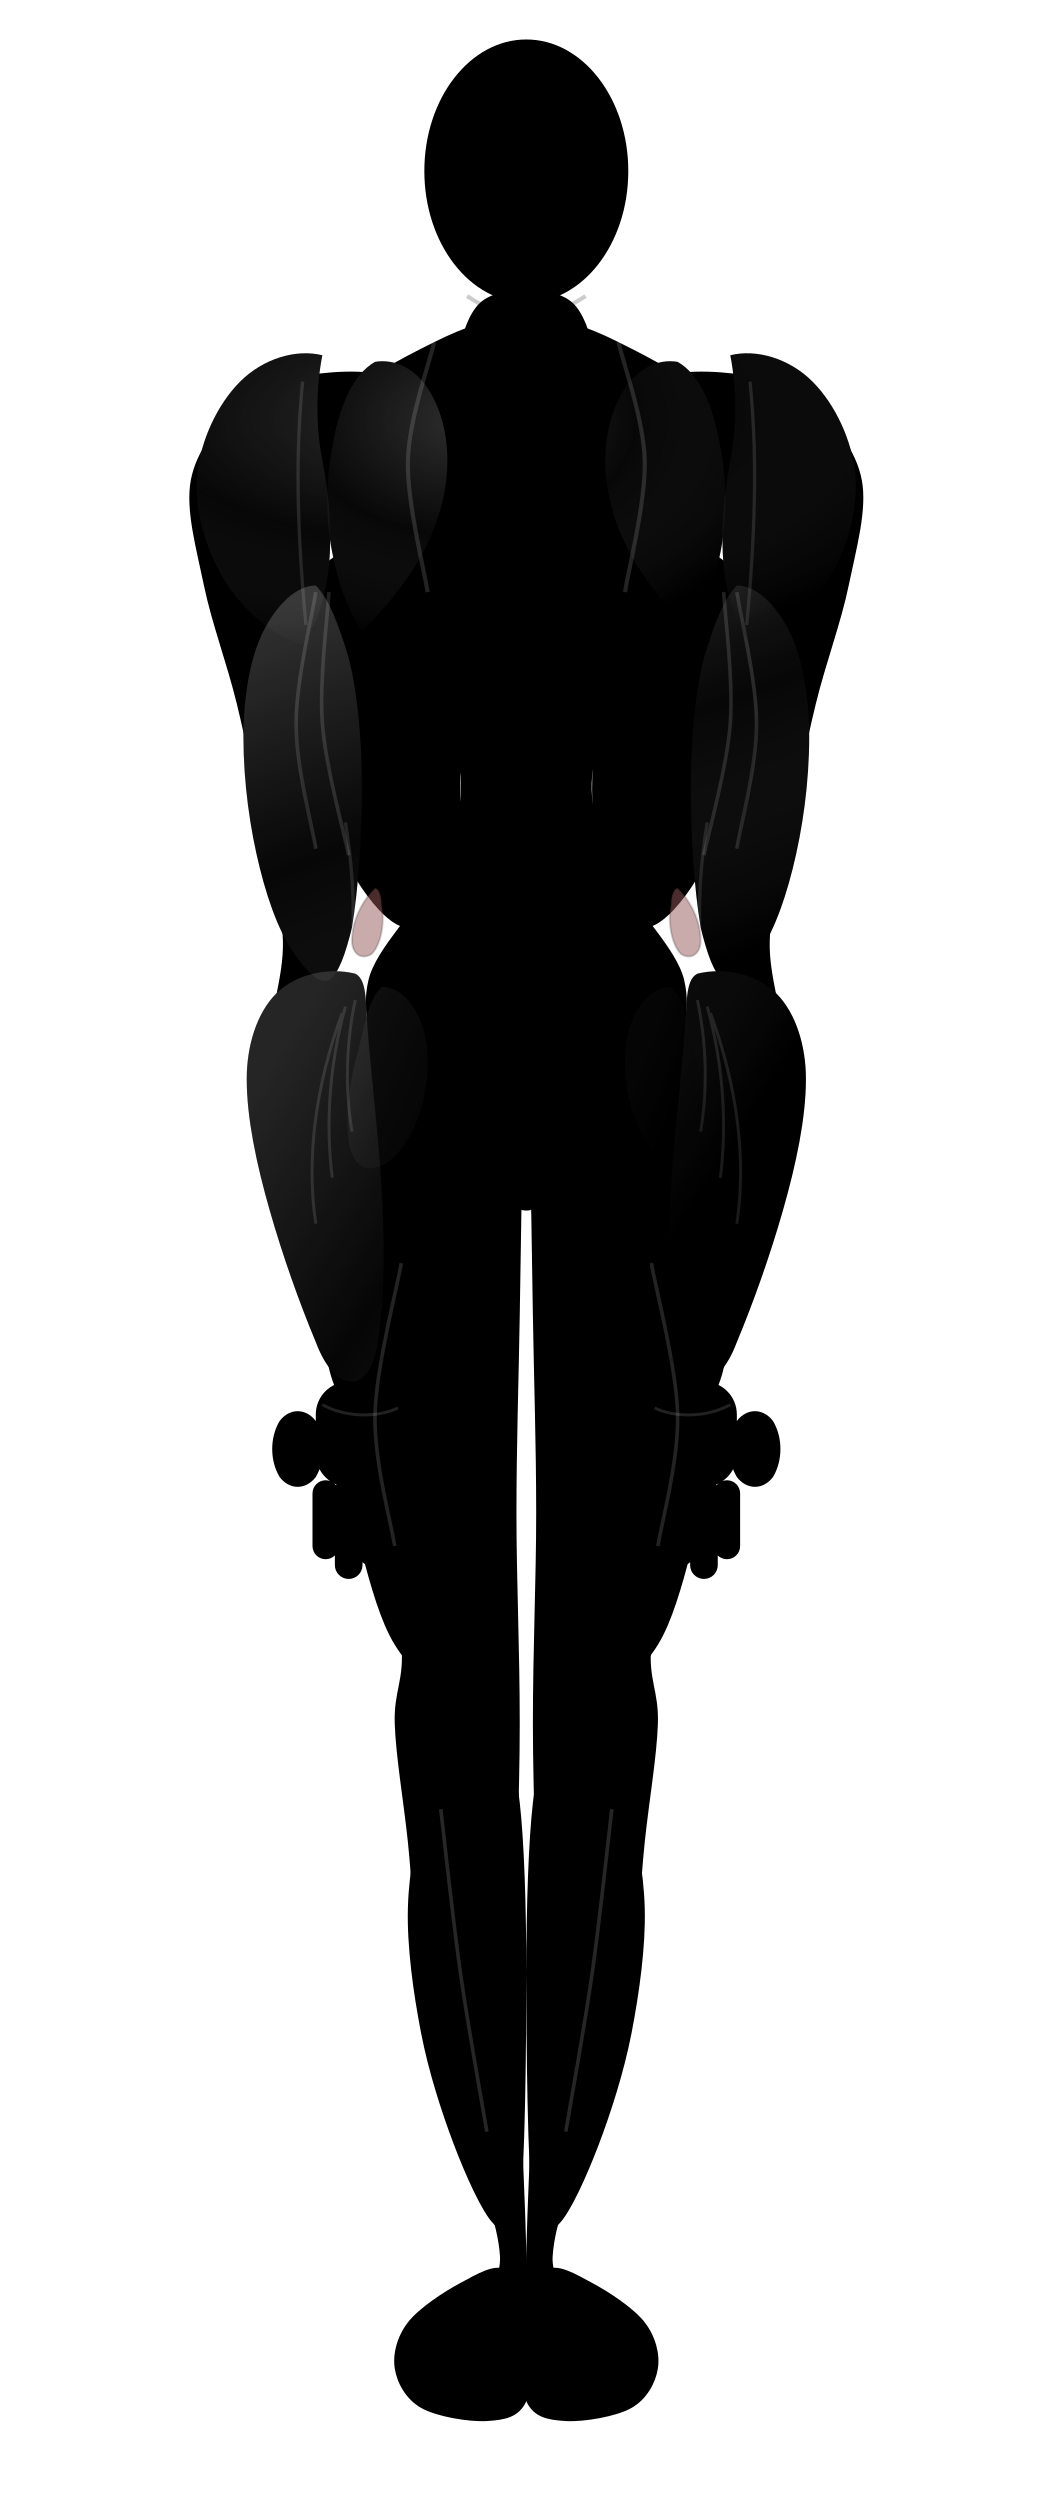
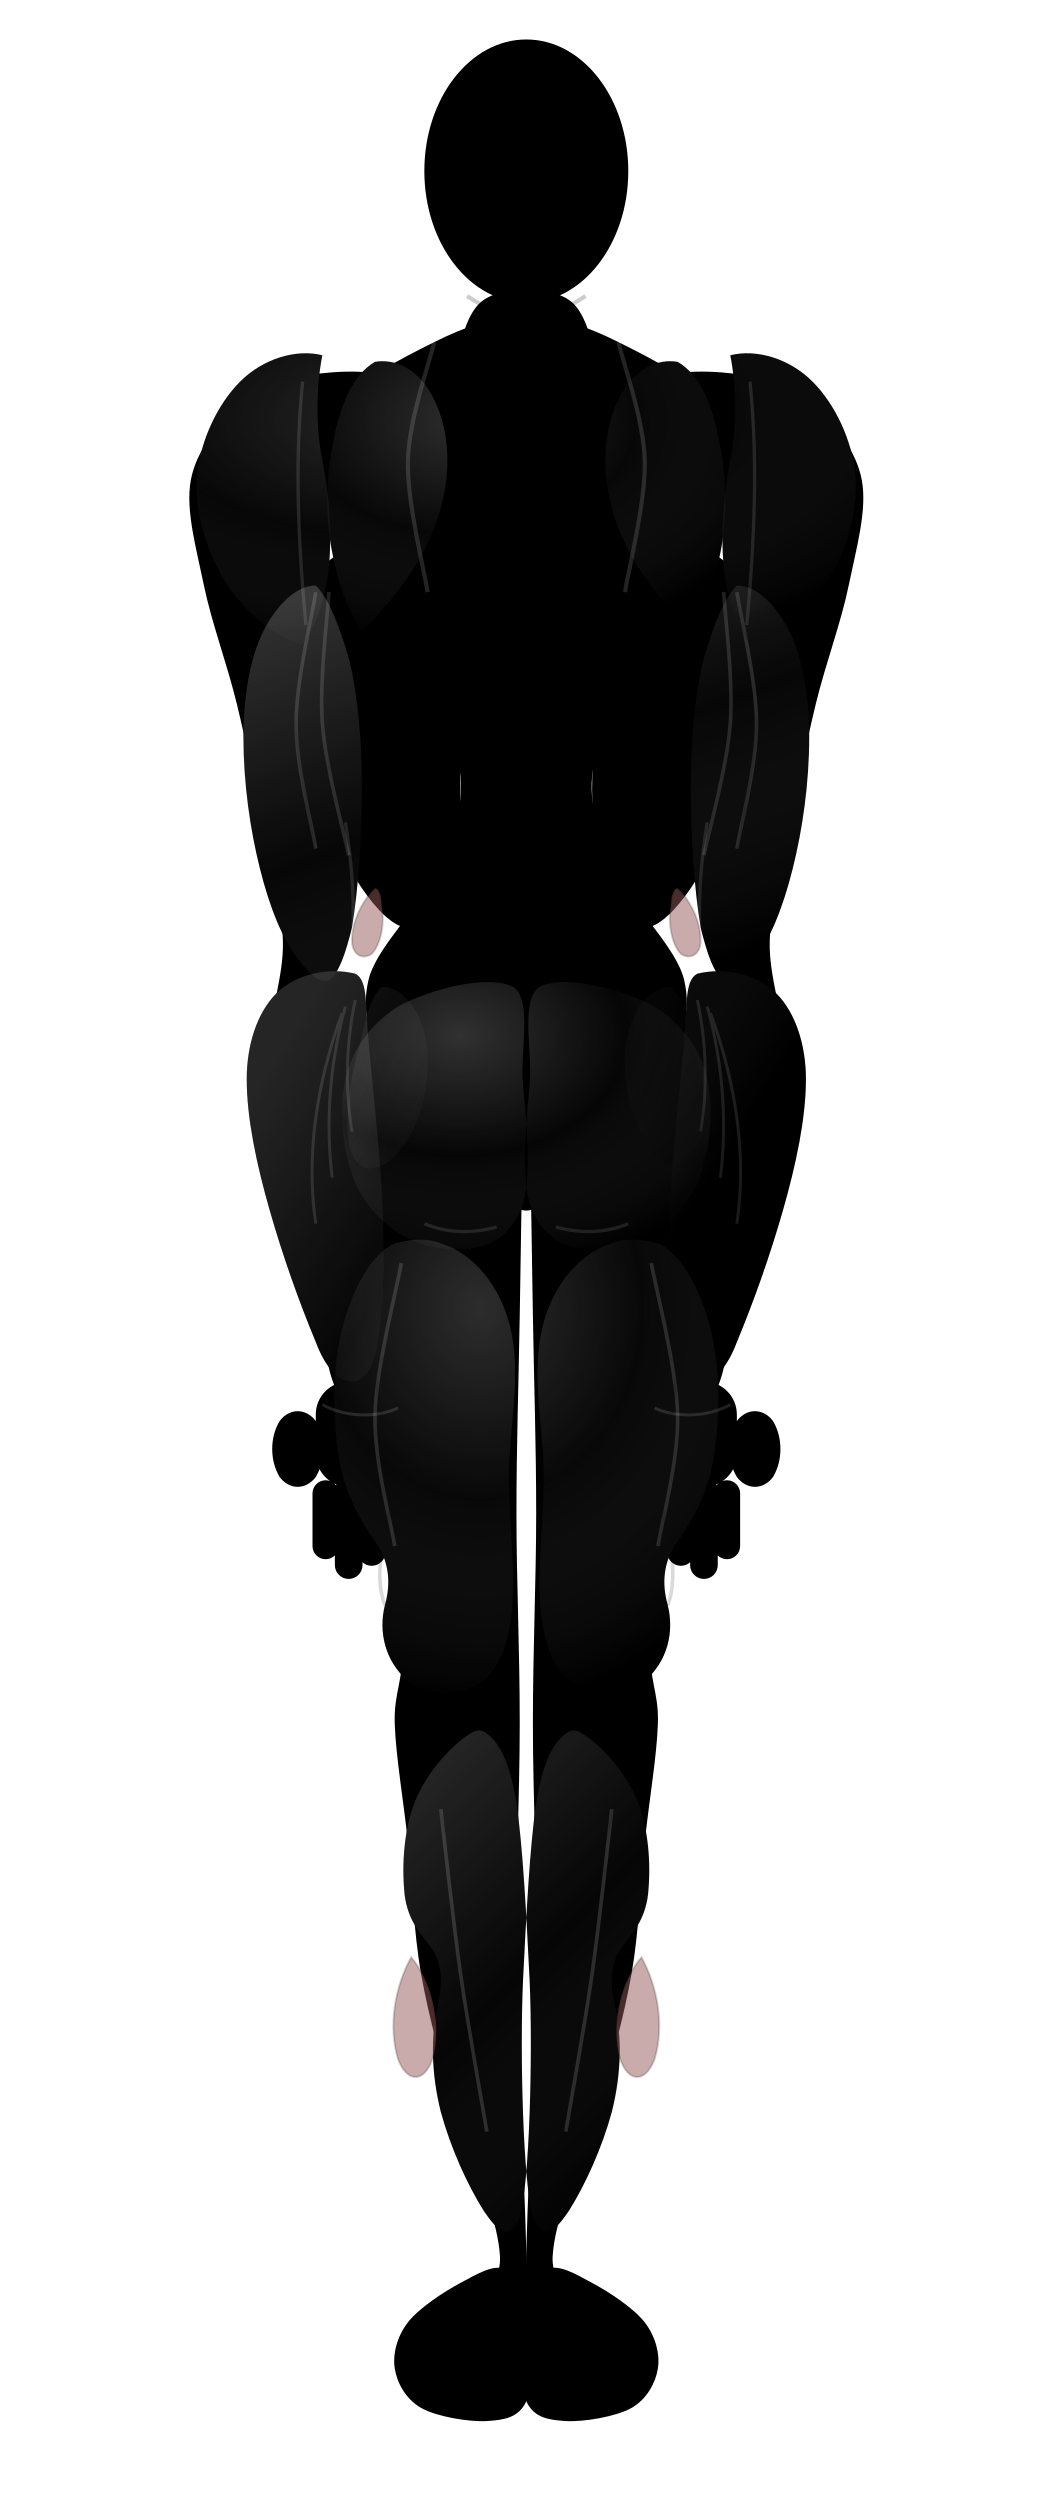
<svg xmlns="http://www.w3.org/2000/svg" id="muscle-figure-back" class="muscle-figure" viewBox="0 0 320 760" role="img" aria-label="Figura muscular, vista posterior">
  <defs>
    <radialGradient id="shadeVolume" cx="38%" cy="28%" r="75%">
      <stop offset="0%" stop-color="#fff" stop-opacity="0.16" />
      <stop offset="55%" stop-color="#fff" stop-opacity="0.04" />
      <stop offset="100%" stop-color="#000" stop-opacity="0.12" />
    </radialGradient>
    <linearGradient id="shadeCore" x1="0" y1="0" x2="0" y2="1">
      <stop offset="0%" stop-color="#000" stop-opacity="0.16" />
      <stop offset="45%" stop-color="#000" stop-opacity="0.02" />
      <stop offset="100%" stop-color="#000" stop-opacity="0.18" />
    </linearGradient>
    <linearGradient id="shadeLimb" x1="0" y1="0" x2="1" y2="0.2">
      <stop offset="0%" stop-color="#fff" stop-opacity="0.1" />
      <stop offset="50%" stop-color="#fff" stop-opacity="0" />
      <stop offset="100%" stop-color="#000" stop-opacity="0.14" />
    </linearGradient>
    <radialGradient id="shadeDeltoide" cx="35%" cy="22%" r="85%">
      <stop offset="0%" stop-color="#fff" stop-opacity="0.24" />
      <stop offset="50%" stop-color="#fff" stop-opacity="0.04" />
      <stop offset="100%" stop-color="#000" stop-opacity="0.20" />
    </radialGradient>
    <linearGradient id="shadeBrazo" x1="0.2" y1="0" x2="0.75" y2="1">
      <stop offset="0%" stop-color="#fff" stop-opacity="0.22" />
      <stop offset="50%" stop-color="#fff" stop-opacity="0.03" />
      <stop offset="100%" stop-color="#000" stop-opacity="0.20" />
    </linearGradient>
    <linearGradient id="shadeAntebrazo" x1="0.15" y1="0" x2="0.9" y2="0.35">
      <stop offset="0%" stop-color="#fff" stop-opacity="0.18" />
+       <stop offset="50%" stop-color="#fff" stop-opacity="0.03" />
+       <stop offset="100%" stop-color="#000" stop-opacity="0.18" />
+     </linearGradient>
+     <radialGradient id="shadeGluteo" cx="32%" cy="20%" r="90%">
+       <stop offset="0%" stop-color="#fff" stop-opacity="0.24" />
+       <stop offset="50%" stop-color="#fff" stop-opacity="0.03" />
+       <stop offset="100%" stop-color="#000" stop-opacity="0.20" />
+     </radialGradient>
+     <radialGradient id="shadeIsquio" cx="38%" cy="15%" r="88%">
+       <stop offset="0%" stop-color="#fff" stop-opacity="0.22" />
+       <stop offset="48%" stop-color="#fff" stop-opacity="0.04" />
+       <stop offset="100%" stop-color="#000" stop-opacity="0.20" />
+     </radialGradient>
+     <linearGradient id="shadeGemelos" x1="0.2" y1="0" x2="0.7" y2="1">
+       <stop offset="0%" stop-color="#fff" stop-opacity="0.20" />
      <stop offset="50%" stop-color="#fff" stop-opacity="0.03" />
      <stop offset="100%" stop-color="#000" stop-opacity="0.18" />
    </linearGradient>
  </defs>
  <g class="body-decor depth-limbs" aria-hidden="true">
    <path id="brazo-base-der" d="M200,116 C203.33,112 218,112.67 226,114 C234,115.33 242,118.67 248,124 C254,129.33 260.33,137 262,146 C263.67,155 260.33,166.67 258,178 C255.67,189.33 251,201.67 248,214 C245,226.33 242.33,240 240,252 C237.67,264 234.33,274.67 234,286 C233.67,297.33 238.33,307.67 238,320 C237.67,332.33 234.33,347.33 232,360 C229.67,372.67 226.33,385.67 224,396 C221.67,406.33 220.67,416.33 218,422 C215.33,427.67 211,430 208,430 C205,430 200.33,427.67 200,422 C199.67,416.33 204.33,406.33 206,396 C207.67,385.67 208.67,372.67 210,360 C211.33,347.33 211.67,333 214,320 C216.33,307 221,295 224,282 C227,269 230.67,255.67 232,242 C233.33,228.33 233.67,212.67 232,200 C230.33,187.33 226.33,176.33 222,166 C217.67,155.67 209.67,146.33 206,138 C202.33,129.67 196.67,120 200,116 Z" />
    <path id="mano-der" d="M206,420 L214,420 A10,10 0 0 1 224,430 L224,442 A10,10 0 0 1 214,452 L206,452 A10,10 0 0 1 196,442 L196,430 A10,10 0 0 1 206,420 Z M196,456 A4,4 0 0 1 204,456 L204,466 A4,4 0 0 1 196,466 Z M202.8,454.2 A4.2,4.2 0 0 1 211.2,454.2 L211.2,471.8 A4.2,4.2 0 0 1 202.8,471.8 Z M209.8,453.2 A4.2,4.2 0 0 1 218.2,453.2 L218.2,475.8 A4.2,4.2 0 0 1 209.8,475.8 Z M217,454 A4,4 0 0 1 225,454 L225,470 A4,4 0 0 1 217,470 Z M224,432 C227,428 232,428 235,432 C238,437 238,444 235,449 C232,453 227,453 224,449 C221,444 221,437 224,432 Z" />
    <path id="brazo-base-izq" d="M120,116 C116.67,112 102,112.67 94,114 C86,115.33 78,118.67 72,124 C66,129.33 59.67,137 58,146 C56.33,155 59.67,166.67 62,178 C64.33,189.33 69,201.67 72,214 C75,226.33 77.67,240 80,252 C82.33,264 85.67,274.67 86,286 C86.33,297.33 81.67,307.67 82,320 C82.33,332.33 85.67,347.33 88,360 C90.33,372.67 93.67,385.67 96,396 C98.33,406.33 99.33,416.33 102,422 C104.67,427.67 109,430 112,430 C115,430 119.67,427.67 120,422 C120.33,416.33 115.67,406.33 114,396 C112.33,385.67 111.33,372.67 110,360 C108.67,347.33 108.33,333 106,320 C103.67,307 99,295 96,282 C93,269 89.33,255.67 88,242 C86.67,228.33 86.33,212.67 88,200 C89.67,187.33 93.67,176.33 98,166 C102.33,155.67 110.33,146.33 114,138 C117.67,129.67 123.33,120 120,116 Z" />
    <path id="mano-izq" d="M114,420 L106,420 A10,10 0 0 0 96,430 L96,442 A10,10 0 0 0 106,452 L114,452 A10,10 0 0 0 124,442 L124,430 A10,10 0 0 0 114,420 Z M124,456 A4,4 0 0 0 116,456 L116,466 A4,4 0 0 0 124,466 Z M117.2,454.2 A4.2,4.2 0 0 0 108.8,454.2 L108.8,471.8 A4.2,4.2 0 0 0 117.2,471.8 Z M110.2,453.2 A4.2,4.2 0 0 0 101.8,453.2 L101.8,475.8 A4.2,4.2 0 0 0 110.2,475.8 Z M103,454 A4,4 0 0 0 95,454 L95,470 A4,4 0 0 0 103,470 Z M96,432 C93,428 88,428 85,432 C82,437 82,444 85,449 C88,453 93,453 96,449 C99,444 99,437 96,432 Z" />
    <path id="pierna-base-der" d="M160,300 C166.67,301 190,301 200,306 C210,311 215.5,320.67 220,330 C224.5,339.33 226.33,351.33 227,362 C227.67,372.67 225.83,384.33 224,394 C222.17,403.67 217.33,415.67 216,420 C213.33,435 209,446.67 206,460 C203,473.33 199,489.33 198,500 C197,510.67 200.33,514 200,524 C199.67,534 197.33,547.33 196,560 C194.67,572.67 194.33,586.67 192,600 C189.67,613.33 185.33,628.67 182,640 C178.67,651.33 174.33,660.33 172,668 C169.67,675.67 168.33,680.67 168,686 C167.67,691.33 171.33,696.67 170,700 C168.67,703.33 161.17,722.67 160,706 C158.83,689.33 162.67,630.33 163,600 C163.33,569.67 162,547.33 162,524 C162,500.67 163,480.67 163,460 C163,439.33 162.33,420 162,400 C161.67,380 161.33,356.67 161,340 C160.67,323.33 154.17,305.67 160,300 Z" />
    <path id="pie-der" d="M166,690 C169.67,688 175,691.33 180,694 C185,696.67 192.67,701.67 196,706 C199.33,710.33 200.67,715.67 200,720 C199.33,724.33 196.67,729.33 192,732 C187.33,734.67 177.33,736.33 172,736 C166.67,735.67 162.33,735 160,730 C157.67,725 157,712.67 158,706 C159,699.33 162.33,692 166,690 Z" />
    <path id="pierna-base-izq" d="M160,300 C153.33,301 130,301 120,306 C110,311 104.5,320.67 100,330 C95.5,339.33 93.67,351.33 93,362 C92.33,372.67 94.17,384.33 96,394 C97.83,403.67 102.67,415.67 104,420 C106.67,435 111,446.67 114,460 C117,473.33 121,489.33 122,500 C123,510.67 119.67,514 120,524 C120.33,534 122.67,547.33 124,560 C125.33,572.67 125.67,586.67 128,600 C130.33,613.33 134.67,628.67 138,640 C141.33,651.33 145.67,660.33 148,668 C150.33,675.67 151.67,680.67 152,686 C152.33,691.33 148.67,696.67 150,700 C151.33,703.33 158.83,722.67 160,706 C161.17,689.33 157.33,630.33 157,600 C156.67,569.67 158,547.33 158,524 C158,500.67 157,480.67 157,460 C157,439.33 157.67,420 158,400 C158.33,380 158.67,356.67 159,340 C159.33,323.33 165.83,305.67 160,300 Z" />
    <path id="pie-izq" d="M154,690 C150.33,688 145,691.33 140,694 C135,696.67 127.33,701.67 124,706 C120.67,710.33 119.33,715.67 120,720 C120.67,724.33 123.33,729.33 128,732 C132.67,734.67 142.67,736.33 148,736 C153.33,735.67 157.67,735 160,730 C162.33,725 163,712.67 162,706 C161,699.33 157.67,692 154,690 Z" />
  </g>
  <g class="body-decor depth-torso" aria-hidden="true">
    <ellipse id="cabeza" cx="160" cy="52" rx="31" ry="40" />
    <path id="cuello" d="M160,88 C164.67,88 170.67,89 174,92 C177.33,95 179.67,101.67 180,106 C180.33,110.33 179.33,115.67 176,118 C172.67,120.33 165.33,120 160,120 C154.67,120 147.33,120.33 144,118 C140.67,115.67 139.67,110.33 140,106 C140.33,101.67 142.67,95 146,92 C149.33,89 155.33,88 160,88 Z" />
    <path id="torso-base" d="M160,112 C174,112 192.67,116.33 202,120 C211.33,123.67 215,126.67 216,134 C217,141.33 211.67,153 208,164 C204.33,175 198.67,188 194,200 C189.33,212 181,225 180,236 C179,247 183.33,255.67 188,266 C192.67,276.33 205.67,288 208,298 C210.33,308 207.33,317 202,326 C196.67,335 183,345 176,352 C169,359 165.33,368 160,368 C154.67,368 151,359 144,352 C137,345 123.33,335 118,326 C112.67,317 109.67,308 112,298 C114.33,288 127.33,276.33 132,266 C136.67,255.67 141,247 140,236 C139,225 130.67,212 126,200 C121.33,188 115.67,175 112,164 C108.33,153 103,141.33 104,134 C105,126.67 108.67,123.67 118,120 C127.33,116.33 146,112 160,112 Z" />
    <g class="body-decor-detail">
      <path d="M142,90 C148,94 154,96.5 160,96.5 C166,96.5 172,94 178,90" fill="none" stroke="rgba(0,0,0,0.2)" stroke-width="1.25" />
      <path d="M160,96 C160,120 160,206 160,240 C160,274 160,290 160,300" fill="none" stroke="rgba(0,0,0,0.18)" stroke-width="1.25" />
      <path d="M160,116 C163.33,120 174,133 180,140 C186,147 193.33,155 196,158 M160,116 C156.67,120 146,133 140,140 C134,147 126.67,155 124,158" fill="none" stroke="rgba(255,255,255,0.12)" stroke-width="1.1" />
      <path d="M176,150 C179.67,150.67 189,159.33 192,166 C195,172.67 195.67,184.33 194,190 C192.33,195.67 185.67,201.33 182,200 C178.33,198.67 174,188.33 172,182 C170,175.67 169.33,167.33 170,162 C170.67,156.67 172.33,149.33 176,150 Z M144,150 C140.33,150.67 131,159.33 128,166 C125,172.67 124.33,184.33 126,190 C127.67,195.67 134.33,201.33 138,200 C141.67,198.67 146,188.33 148,182 C150,175.67 150.67,167.33 150,162 C149.33,156.67 147.67,149.33 144,150 Z" fill="url(#shadeVolume)" stroke="none" opacity="0.7" />
      <path d="M184,138 C187.67,140 203,143 206,150 C209,157 206,175.67 202,180 C198,184.33 186,180.67 182,176 C178,171.33 178.67,156 178,152" fill="none" stroke="rgba(255,255,255,0.1)" stroke-width="1.1" />
      <path d="M136,138 C132.33,140 117,143 114,150 C111,157 114,175.67 118,180 C122,184.33 134,180.67 138,176 C142,171.33 141.33,156 142,152" fill="none" stroke="rgba(255,255,255,0.1)" stroke-width="1.1" />
      <path d="M180,244 C180.67,248.33 184,260.67 184,270 C184,279.33 180.67,295 180,300 M140,244 C139.33,248.33 136,260.67 136,270 C136,279.33 139.33,295 140,300" fill="none" stroke="rgba(0,0,0,0.14)" stroke-width="1.1" />
      <path d="M160,300 C166.67,300 175.67,307.33 180,314 C184.33,320.67 186.33,331.67 186,340 C185.67,348.33 181,358.67 178,364 C175,369.33 171,371.33 168,372 C165,372.67 162.67,368 160,368 C157.33,368 155,372.67 152,372 C149,371.33 145,369.33 142,364 C139,358.67 134.33,348.33 134,340 C133.67,331.67 135.67,320.67 140,314 C144.33,307.33 153.33,300 160,300 Z" fill="url(#shadeCore)" stroke="none" opacity="0.6" />
    </g>
  </g>
  <g class="depth-torso">
    <path id="trapecio" data-muscle="trapecio" class="muscle-path" d="M160,96 C169.33,96 178.67,99.33 188,104 C197.33,108.67 213,116.33 216,124 C219,131.67 210,139 206,150 C202,161 196.67,176.67 192,190 C187.33,203.33 183.33,221.67 178,230 C172.67,238.33 166,240 160,240 C154,240 147.33,238.33 142,230 C136.67,221.67 132.67,203.33 128,190 C123.33,176.67 118,161 114,150 C110,139 101,131.67 104,124 C107,116.33 122.67,108.67 132,104 C141.33,99.33 150.67,96 160,96 Z" />
    <path id="dorsal-ancho" data-muscle="dorsal-ancho" class="muscle-path" d="M214,168 C219,168 223.67,173 226,180 C228.33,187 228.67,199.33 228,210 C227.33,220.67 225,234 222,244 C219,254 214.33,263.67 210,270 C205.67,276.33 200.33,282 196,282 C191.67,282 186.67,277 184,270 C181.33,263 180,250.67 180,240 C180,229.33 181.33,216 184,206 C186.67,196 191,186.33 196,180 C201,173.67 209,168 214,168 Z M106,168 C101,168 96.33,173 94,180 C91.67,187 91.33,199.33 92,210 C92.67,220.67 95,234 98,244 C101,254 105.67,263.67 110,270 C114.33,276.33 119.67,282 124,282 C128.33,282 133.33,277 136,270 C138.67,263 140,250.67 140,240 C140,229.33 138.67,216 136,206 C133.33,196 129,186.33 124,180 C119,173.67 111,168 106,168 Z" />
    <path id="espalda-media" data-muscle="espalda-media" class="muscle-path" d="M164,204 C166.67,202.67 173.33,203.67 176,208 C178.67,212.33 180,222.67 180,230 C180,237.33 178.33,246.67 176,252 C173.67,257.33 168.67,262.33 166,262 C163.33,261.67 161,257.67 160,250 C159,242.33 159.33,223.67 160,216 C160.67,208.33 161.33,205.33 164,204 Z M156,204 C153.33,202.67 146.67,203.67 144,208 C141.33,212.33 140,222.67 140,230 C140,237.33 141.67,246.67 144,252 C146.33,257.33 151.33,262.33 154,262 C156.67,261.67 159,257.67 160,250 C161,242.33 160.67,223.67 160,216 C159.33,208.33 158.67,205.33 156,204 Z" />
-     <path id="gluteos" data-muscle="gluteos" class="muscle-path" d="M164,302 C169.67,298.33 186.33,304 194,308 C201.67,312 207,318.67 210,326 C213,333.33 213.67,344.67 212,352 C210.33,359.33 205.67,366 200,370 C194.33,374 184.33,376.33 178,376 C171.67,375.67 165,375.67 162,368 C159,360.33 159.67,341 160,330 C160.33,319 158.33,305.67 164,302 Z M156,302 C150.33,298.33 133.67,304 126,308 C118.33,312 113,318.67 110,326 C107,333.33 106.33,344.67 108,352 C109.67,359.33 114.33,366 120,370 C125.67,374 135.67,376.33 142,376 C148.33,375.67 155,375.67 158,368 C161,360.33 160.33,341 160,330 C159.67,319 161.67,305.67 156,302 Z" />
+     <path id="gluteos" data-muscle="gluteos" class="muscle-path" d="M164,300 C172,296 190,301 199,306 C207,311 213,319 215,328 C217,337 216,348 213,357 C210,366 203,373 195,377 C188,380 178,381 171,378 C165,375 161,369 160,361 C159,352 160,340 161,330 C162,320 158,304 164,300 Z M156,300 C148,296 130,301 121,306 C113,311 107,319 105,328 C103,337 104,348 107,357 C110,366 117,373 125,377 C132,380 142,381 149,378 C155,375 159,369 160,361 C161,352 160,340 159,330 C158,320 162,304 156,300 Z" />
  </g>
  <g class="depth-limbs">
    <path id="deltoide-posterior" data-muscle="deltoide-posterior" class="muscle-path" d="M206,110 C200,109 194,112 190,118 C186,124 184,132 184,140 C184,150 187,160 192,169 C197,178 204,186 210,192 C214,186 217,178 219,168 C221,158 221,146 219,136 C217,124 213,114 206,110 Z M114,110 C120,109 126,112 130,118 C134,124 136,132 136,140 C136,150 133,160 128,169 C123,178 116,186 110,192 C106,186 103,178 101,168 C99,158 99,146 101,136 C103,124 107,114 114,110 Z" />
    <path id="deltoide-lateral" data-muscle="deltoide-lateral" class="muscle-path" d="M222,108 C230,106 240,109 247,116 C254,123 259,134 260,144 C261,154 258,166 252,176 C246,186 236,194 228,196 C224,190 221,182 220,172 C219,162 220,150 222,140 C224,130 224,118 222,108 Z M98,108 C90,106 80,109 73,116 C66,123 61,134 60,144 C59,154 62,166 68,176 C74,186 84,194 92,196 C96,190 99,182 100,172 C101,162 100,150 98,140 C96,130 96,118 98,108 Z" />
    <path id="triceps" data-muscle="triceps" class="muscle-path" d="M224,178 C230,178 236,184 240,192 C244,200 246,212 246,224 C246,238 244,252 241,264 C238,276 234,286 229,292 C226,296 223,299 220,298 C217,296 215,290 213,282 C211,270 210,254 210,240 C210,226 211,212 214,200 C217,190 220,182 224,178 Z M96,178 C90,178 84,184 80,192 C76,200 74,212 74,224 C74,238 76,252 79,264 C82,276 86,286 91,292 C94,296 97,299 100,298 C103,296 105,290 107,282 C109,270 110,254 110,240 C110,226 109,212 106,200 C103,190 100,182 96,178 Z" />
    <path id="antebrazo-extensor" data-muscle="antebrazo-extensor" class="muscle-path" d="M212,296 C220,294 230,296 236,302 C242,308 245,318 245,328 C245,340 242,354 238,368 C234,382 229,396 224,408 C221,416 217,420 213,420 C209,420 206,415 205,407 C203,393 203,377 204,361 C205,345 207,328 208,316 C209,306 208,298 212,296 Z M108,296 C100,294 90,296 84,302 C78,308 75,318 75,328 C75,340 78,354 82,368 C86,382 91,396 96,408 C99,416 103,420 107,420 C111,420 114,415 115,407 C117,393 117,377 116,361 C115,345 113,328 112,316 C111,306 112,298 108,296 Z" />
    <path id="antebrazo-flexor" data-muscle="antebrazo-flexor" class="muscle-path" d="M204,300 C198,300 193,306 191,314 C189,322 190,332 193,340 C196,348 201,354 206,355 C210,356 213,353 214,347 C215,339 214,329 211,319 C209,311 208,304 204,300 Z M116,300 C122,300 127,306 129,314 C131,322 130,332 127,340 C124,348 119,354 114,355 C110,356 107,353 106,347 C105,339 106,329 109,319 C111,311 112,304 116,300 Z" />
-     <path id="isquiotibiales" data-muscle="isquiotibiales" class="muscle-path" d="M200,378 C205.67,381.33 211.33,393.67 214,404 C216.67,414.33 216.67,428.67 216,440 C215.33,451.33 212.67,462 210,472 C207.33,482 204.33,493 200,500 C195.67,507 189.33,513 184,514 C178.67,515 171.33,513.33 168,506 C164.67,498.67 164.33,484.33 164,470 C163.67,455.67 163.33,434.33 166,420 C168.67,405.67 174.33,391 180,384 C185.67,377 194.33,374.67 200,378 Z M120,378 C114.33,381.33 108.67,393.67 106,404 C103.33,414.33 103.33,428.67 104,440 C104.67,451.33 107.33,462 110,472 C112.67,482 115.67,493 120,500 C124.33,507 130.67,513 136,514 C141.33,515 148.67,513.33 152,506 C155.33,498.67 155.67,484.33 156,470 C156.33,455.67 156.67,434.33 154,420 C151.33,405.67 145.67,391 140,384 C134.33,377 125.67,374.67 120,378 Z" />
-     <path id="gemelos" data-muscle="gemelos" class="muscle-path" d="M176,528 C179.67,531 186.67,539.33 190,548 C193.33,556.67 195.67,568.33 196,580 C196.33,591.67 194.33,606 192,618 C189.67,630 185.67,642.33 182,652 C178.33,661.67 173.33,672.67 170,676 C166.67,679.33 163.67,684.67 162,672 C160.33,659.33 160,620.67 160,600 C160,579.33 160.67,559.67 162,548 C163.33,536.33 165.67,533.33 168,530 C170.33,526.67 172.33,525 176,528 Z M144,528 C140.33,531 133.33,539.33 130,548 C126.67,556.67 124.33,568.33 124,580 C123.67,591.67 125.67,606 128,618 C130.33,630 134.33,642.33 138,652 C141.67,661.67 146.67,672.67 150,676 C153.33,679.33 156.33,684.67 158,672 C159.67,659.33 160,620.67 160,600 C160,579.33 159.33,559.67 158,548 C156.67,536.33 154.33,533.33 152,530 C149.67,526.67 147.67,525 144,528 Z" />
+     <path id="isquiotibiales" data-muscle="isquiotibiales" class="muscle-path" d="M200,378 C207,381 213,392 216,404 C219,416 219,430 217,443 C215,455 210,463 205,470 C202,475 201,481 203,488 C205,496 203,505 196,511 C189,516 179,516 172,510 C166,504 164,493 164,481 C164,468 166,454 165,441 C164,428 162,415 165,403 C168,391 176,381 186,378 C191,376 196,377 200,378 Z M120,378 C113,381 107,392 104,404 C101,416 101,430 103,443 C105,455 110,463 115,470 C118,475 119,481 117,488 C115,496 117,505 124,511 C131,516 141,516 148,510 C154,504 156,493 156,481 C156,468 154,454 155,441 C156,428 158,415 155,403 C152,391 144,381 134,378 C129,376 124,377 120,378 Z" />
+     <path id="gemelos" data-muscle="gemelos" class="muscle-path" d="M177,527 C182,530 190,538 194,548 C197,556 198,566 197,576 C196,584 192,588 189,592 C186,596 185,602 187,610 C189,619 189,630 186,642 C183,653 178,664 173,672 C169,678 165,682 162,674 C159,664 158,624 159,602 C160,582 161,562 163,548 C165,536 168,530 172,527 C174,525.5 175.5,526 177,527 Z M143,527 C138,530 130,538 126,548 C123,556 122,566 123,576 C124,584 128,588 131,592 C134,596 135,602 133,610 C131,619 131,630 134,642 C137,653 142,664 147,672 C151,678 155,682 158,674 C161,664 162,624 161,602 C160,582 159,562 157,548 C155,536 152,530 148,527 C146,525.5 144.5,526 143,527 Z" />
  </g>
  <g class="body-decor depth-torso" aria-hidden="true">
    <g class="body-decor-detail">
      <path d="M188,104 C189.33,110 195.67,127.33 196,140 C196.33,152.67 191,173.33 190,180 M132,104 C130.67,110 124.33,127.33 124,140 C123.67,152.67 129,173.33 130,180" fill="none" stroke="rgba(255,255,255,0.14)" stroke-width="1.25" />
      <path d="M178,150 C177.33,157.67 175.67,183 174,196 C172.33,209 169,222.67 168,228 M142,150 C142.67,157.67 144.33,183 146,196 C147.67,209 151,222.67 152,228" fill="none" stroke="rgba(0,0,0,0.13)" stroke-width="1.1" />
      <path d="M224,180 C225,186.67 230,207 230,220 C230,233 225,251.67 224,258 M96,180 C95,186.67 90,207 90,220 C90,233 95,251.67 96,258" fill="none" stroke="rgba(255,255,255,0.14)" stroke-width="1.1" />
      <path d="M214,192 C213.67,198.33 211.67,218.33 212,230 C212.33,241.67 215.33,256.67 216,262 M106,192 C106.33,198.33 108.33,218.33 108,230 C107.67,241.67 104.67,256.67 104,262" fill="none" stroke="rgba(0,0,0,0.13)" stroke-width="1.1" />
      <path d="M220,180 C220.33,186.67 223,206.67 222,220 C221,233.33 215.33,253.33 214,260 M100,180 C99.67,186.67 97,206.67 98,220 C99,233.33 104.67,253.33 106,260" fill="none" stroke="rgba(255,255,255,0.13)" stroke-width="1.1" />
      <path d="M196,310 C197.33,314.33 203.33,327.33 204,336 C204.67,344.67 200.67,357.67 200,362 M124,310 C122.67,314.33 116.67,327.33 116,336 C115.33,344.67 119.33,357.67 120,362" fill="none" stroke="rgba(0,0,0,0.13)" stroke-width="1.1" />
      <path d="M198,384 C199.33,391.67 205.67,415.67 206,430 C206.33,444.33 201,463.33 200,470 M122,384 C120.67,391.67 114.33,415.67 114,430 C113.67,444.33 119,463.33 120,470" fill="none" stroke="rgba(255,255,255,0.14)" stroke-width="1.1" />
      <path d="M178,392 C177,400 173.33,425.33 172,440 C170.67,454.67 170.33,473.33 170,480 M142,392 C143,400 146.67,425.33 148,440 C149.33,454.67 149.67,473.33 150,480" fill="none" stroke="rgba(0,0,0,0.13)" stroke-width="1.1" />
      <path d="M186,550 C185,558.33 182.33,583.67 180,600 C177.67,616.33 173.33,640 172,648 M134,550 C135,558.33 137.67,583.67 140,600 C142.33,616.33 146.67,640 148,648" fill="none" stroke="rgba(255,255,255,0.15)" stroke-width="1.1" />
+       <path d="M197,312 C204,326 206,340 202,353 C199,362 194,368 188,372 M123,312 C116,326 114,340 118,353 C121,362 126,368 132,372" fill="none" stroke="rgba(0,0,0,0.15)" stroke-width="1.1" />
+       <path d="M169,373 C176,375 184,375 191,372 M151,373 C144,375 136,375 129,372" fill="none" stroke="rgba(255,255,255,0.12)" stroke-width="1" />
+     </g>
+     <g class="body-decor-detail" aria-hidden="true">
+       <path id="gluteos-vol" d="M164,300 C172,296 190,301 199,306 C207,311 213,319 215,328 C217,337 216,348 213,357 C210,366 203,373 195,377 C188,380 178,381 171,378 C165,375 161,369 160,361 C159,352 160,340 161,330 C162,320 158,304 164,300 Z M156,300 C148,296 130,301 121,306 C113,311 107,319 105,328 C103,337 104,348 107,357 C110,366 117,373 125,377 C132,380 142,381 149,378 C155,375 159,369 160,361 C161,352 160,340 159,330 C158,320 162,304 156,300 Z" fill="url(#shadeGluteo)" stroke="none" opacity="0.8" />
    </g>
  </g>
  <g class="body-decor depth-limbs" aria-hidden="true">
    <g class="body-decor-detail">
      <path d="M206,122 C205,142 205,165 207,186 M114,122 C115,142 115,165 113,186" fill="none" stroke="rgba(0,0,0,0.12)" stroke-width="1" />
      <path d="M228,116 C230,136 230,158 227,190 M92,116 C90,136 90,158 93,190" fill="none" stroke="rgba(255,255,255,0.12)" stroke-width="1" />
      <path d="M234,196 C231,218 227,242 224,262 C222,276 221,288 220,296 M86,196 C89,218 93,242 96,262 C98,276 99,288 100,296" fill="none" stroke="rgba(0,0,0,0.14)" stroke-width="1" />
      <path d="M215,250 C213,262 212,276 213,288 M105,250 C107,262 108,276 107,288" fill="none" stroke="rgba(255,255,255,0.12)" stroke-width="1" />
      <path id="triceps-medial-der" d="M206,270 C210,274 213,280 213,286 C213,290 210,292 207,290 C204,287 203,280 204,275 C204,272 205,270 206,270 Z" fill="rgba(150,88,88,0.5)" stroke="rgba(0,0,0,0.18)" stroke-width="0.6" />
      <path id="triceps-medial-izq" d="M114,270 C110,274 107,280 107,286 C107,290 110,292 113,290 C116,287 117,280 116,275 C116,272 115,270 114,270 Z" fill="rgba(150,88,88,0.5)" stroke="rgba(0,0,0,0.18)" stroke-width="0.6" />
      <path d="M216,308 C224,330 227,352 224,372 M215,306 C220,324 221,342 219,358 M212,304 C215,318 215,332 213,344 M104,308 C96,330 93,352 96,372 M105,306 C100,324 99,342 101,358 M108,304 C105,318 105,332 107,344" fill="none" stroke="rgba(255,255,255,0.12)" stroke-width="0.9" />
      <path d="M200,412 C204,414 212,414 217,410 M120,412 C116,414 108,414 103,410" fill="none" stroke="rgba(0,0,0,0.15)" stroke-width="0.9" />
      <path d="M199,428 C205,431 215,431 222,427 M121,428 C115,431 105,431 98,427" fill="none" stroke="rgba(255,255,255,0.13)" stroke-width="0.9" />
+       <path d="M200,378 C206,392 208,408 205,424 C203,438 199,450 202,462 C204,470 206,480 203,488 M120,378 C114,392 112,408 115,424 C117,438 121,450 118,462 C116,470 114,480 117,488" fill="none" stroke="rgba(0,0,0,0.15)" stroke-width="1.1" />
+       <path d="M188,545 C182,565 178,585 174,605 C170,625 167,645 165,663 M132,545 C138,565 142,585 146,605 C150,625 153,645 155,663" fill="none" stroke="rgba(0,0,0,0.15)" stroke-width="1" />
+       <path id="soleo-der" d="M195,595 C200,604 202,616 199,626 C196,634 190,633 188,624 C186,614 189,602 195,595 Z" fill="rgba(150,88,88,0.5)" stroke="rgba(0,0,0,0.18)" stroke-width="0.6" />
+       <path id="soleo-izq" d="M125,595 C120,604 118,616 121,626 C124,634 130,633 132,624 C134,614 131,602 125,595 Z" fill="rgba(150,88,88,0.5)" stroke="rgba(0,0,0,0.18)" stroke-width="0.6" />
    </g>
    <g class="body-decor-detail" aria-hidden="true">
      <path id="deltoide-posterior-vol" d="M206,110 C200,109 194,112 190,118 C186,124 184,132 184,140 C184,150 187,160 192,169 C197,178 204,186 210,192 C214,186 217,178 219,168 C221,158 221,146 219,136 C217,124 213,114 206,110 Z M114,110 C120,109 126,112 130,118 C134,124 136,132 136,140 C136,150 133,160 128,169 C123,178 116,186 110,192 C106,186 103,178 101,168 C99,158 99,146 101,136 C103,124 107,114 114,110 Z" fill="url(#shadeDeltoide)" stroke="none" opacity="0.75" />
      <path id="deltoide-lateral-vol" d="M222,108 C230,106 240,109 247,116 C254,123 259,134 260,144 C261,154 258,166 252,176 C246,186 236,194 228,196 C224,190 221,182 220,172 C219,162 220,150 222,140 C224,130 224,118 222,108 Z M98,108 C90,106 80,109 73,116 C66,123 61,134 60,144 C59,154 62,166 68,176 C74,186 84,194 92,196 C96,190 99,182 100,172 C101,162 100,150 98,140 C96,130 96,118 98,108 Z" fill="url(#shadeDeltoide)" stroke="none" opacity="0.7" />
      <path id="triceps-vol" d="M224,178 C230,178 236,184 240,192 C244,200 246,212 246,224 C246,238 244,252 241,264 C238,276 234,286 229,292 C226,296 223,299 220,298 C217,296 215,290 213,282 C211,270 210,254 210,240 C210,226 211,212 214,200 C217,190 220,182 224,178 Z M96,178 C90,178 84,184 80,192 C76,200 74,212 74,224 C74,238 76,252 79,264 C82,276 86,286 91,292 C94,296 97,299 100,298 C103,296 105,290 107,282 C109,270 110,254 110,240 C110,226 109,212 106,200 C103,190 100,182 96,178 Z" fill="url(#shadeBrazo)" stroke="none" opacity="0.85" />
      <path id="antebrazo-extensor-vol" d="M212,296 C220,294 230,296 236,302 C242,308 245,318 245,328 C245,340 242,354 238,368 C234,382 229,396 224,408 C221,416 217,420 213,420 C209,420 206,415 205,407 C203,393 203,377 204,361 C205,345 207,328 208,316 C209,306 208,298 212,296 Z M108,296 C100,294 90,296 84,302 C78,308 75,318 75,328 C75,340 78,354 82,368 C86,382 91,396 96,408 C99,416 103,420 107,420 C111,420 114,415 115,407 C117,393 117,377 116,361 C115,345 113,328 112,316 C111,306 112,298 108,296 Z" fill="url(#shadeAntebrazo)" stroke="none" opacity="0.8" />
      <path id="antebrazo-flexor-vol" d="M204,300 C198,300 193,306 191,314 C189,322 190,332 193,340 C196,348 201,354 206,355 C210,356 213,353 214,347 C215,339 214,329 211,319 C209,311 208,304 204,300 Z M116,300 C122,300 127,306 129,314 C131,322 130,332 127,340 C124,348 119,354 114,355 C110,356 107,353 106,347 C105,339 106,329 109,319 C111,311 112,304 116,300 Z" fill="url(#shadeLimb)" stroke="none" opacity="0.65" />
+       <path id="isquiotibiales-vol" d="M200,378 C207,381 213,392 216,404 C219,416 219,430 217,443 C215,455 210,463 205,470 C202,475 201,481 203,488 C205,496 203,505 196,511 C189,516 179,516 172,510 C166,504 164,493 164,481 C164,468 166,454 165,441 C164,428 162,415 165,403 C168,391 176,381 186,378 C191,376 196,377 200,378 Z M120,378 C113,381 107,392 104,404 C101,416 101,430 103,443 C105,455 110,463 115,470 C118,475 119,481 117,488 C115,496 117,505 124,511 C131,516 141,516 148,510 C154,504 156,493 156,481 C156,468 154,454 155,441 C156,428 158,415 155,403 C152,391 144,381 134,378 C129,376 124,377 120,378 Z" fill="url(#shadeIsquio)" stroke="none" opacity="0.8" />
+       <path id="gemelos-vol" d="M177,527 C182,530 190,538 194,548 C197,556 198,566 197,576 C196,584 192,588 189,592 C186,596 185,602 187,610 C189,619 189,630 186,642 C183,653 178,664 173,672 C169,678 165,682 162,674 C159,664 158,624 159,602 C160,582 161,562 163,548 C165,536 168,530 172,527 C174,525.5 175.5,526 177,527 Z M143,527 C138,530 130,538 126,548 C123,556 122,566 123,576 C124,584 128,588 131,592 C134,596 135,602 133,610 C131,619 131,630 134,642 C137,653 142,664 147,672 C151,678 155,682 158,674 C161,664 162,624 161,602 C160,582 159,562 157,548 C155,536 152,530 148,527 C146,525.5 144.5,526 143,527 Z" fill="url(#shadeGemelos)" stroke="none" opacity="0.75" />
    </g>
  </g>
</svg>
